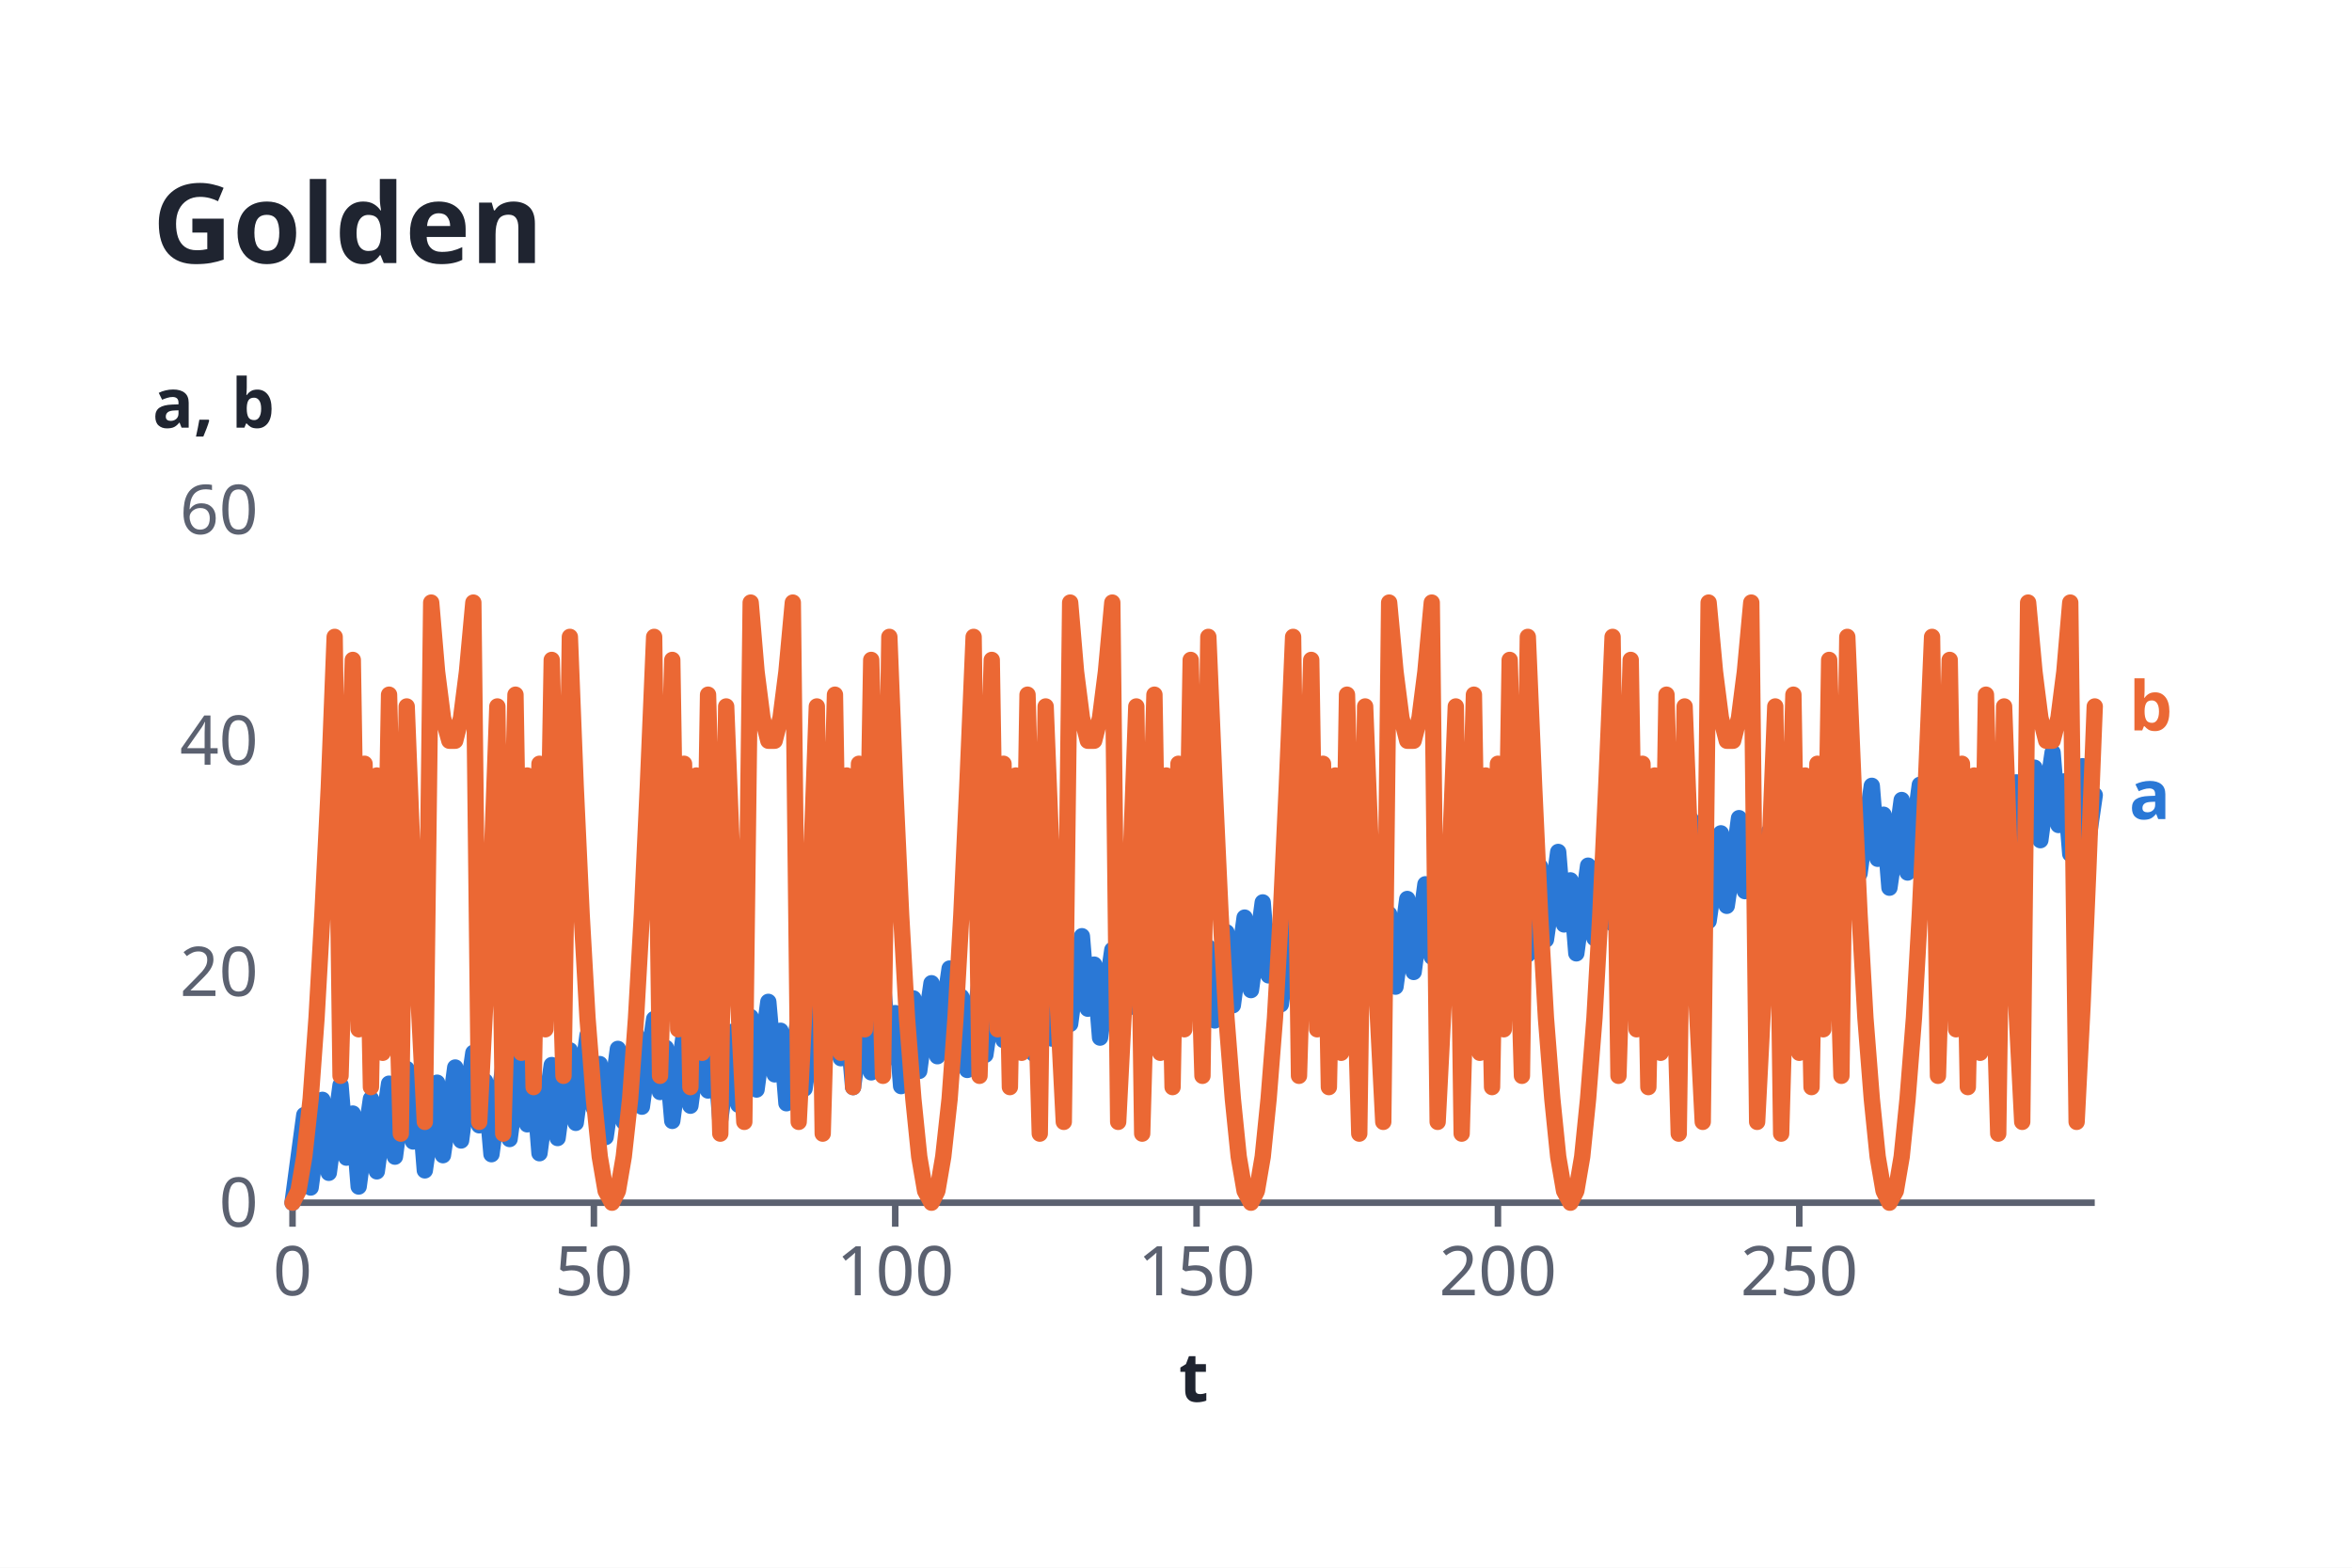
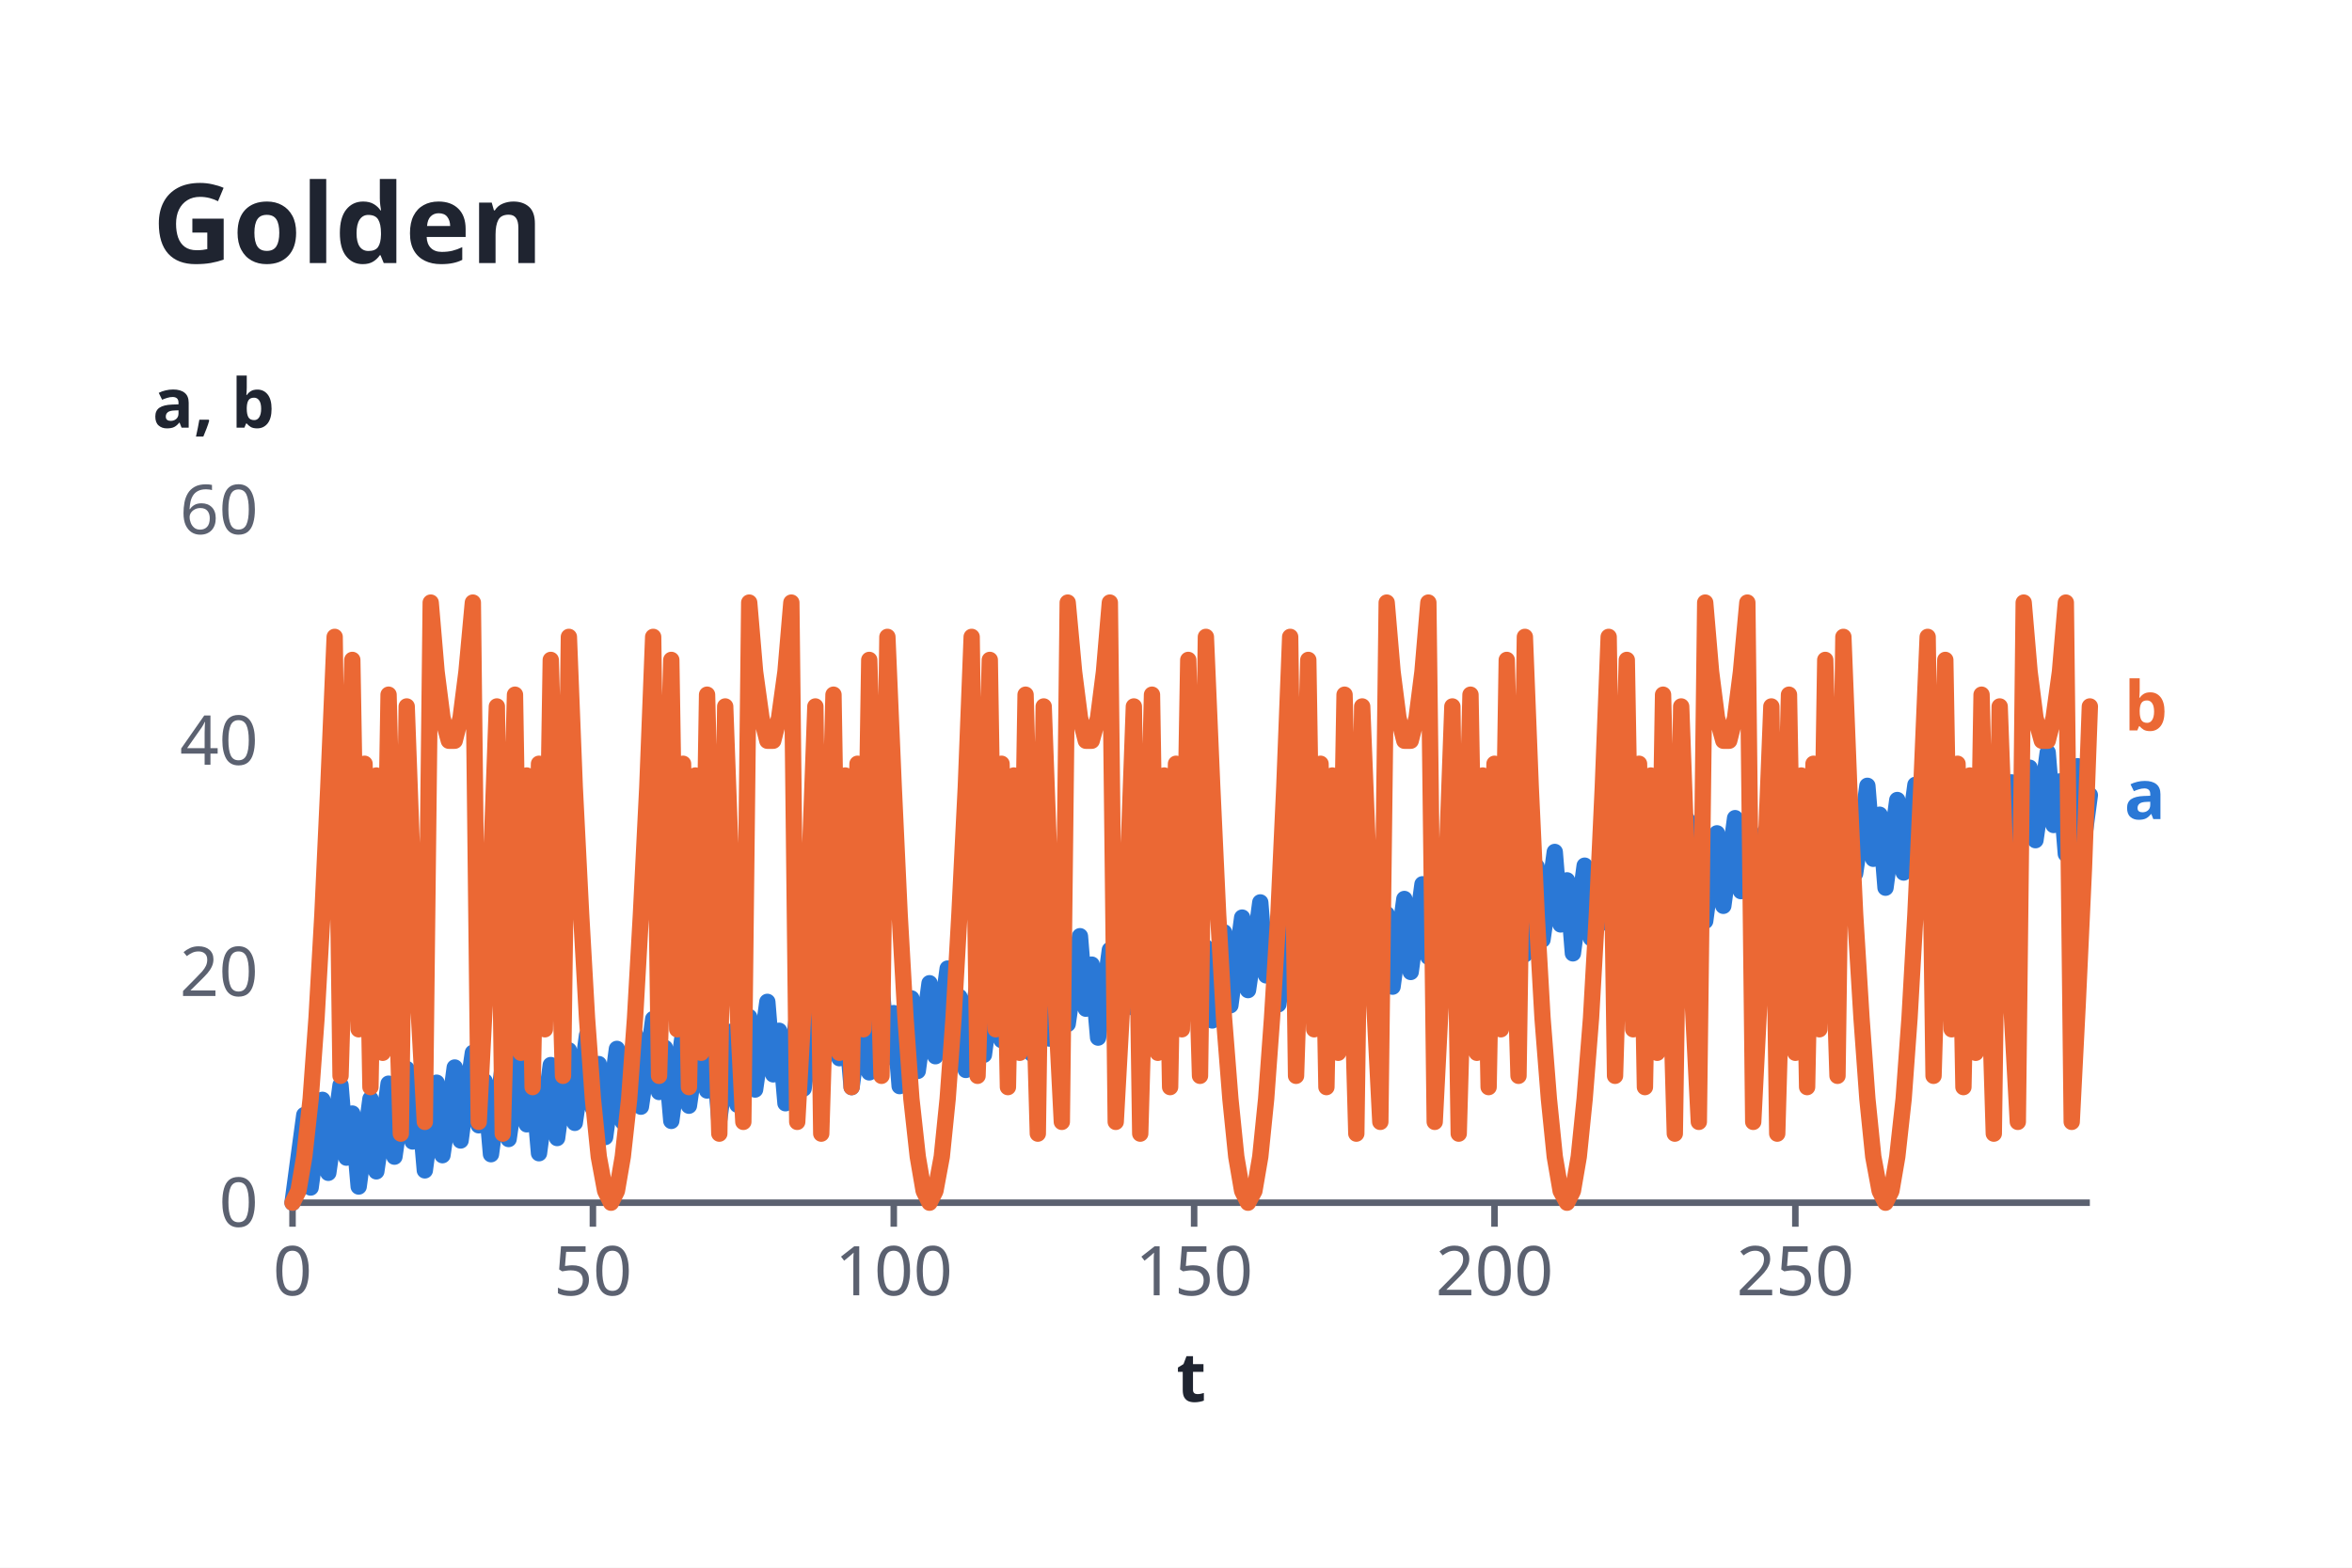
<svg xmlns="http://www.w3.org/2000/svg" width="480" height="320" viewBox="0 0 480 320" font-family="IBM Plex Sans">
  <rect x="0.00" y="0.00" width="480.00" height="320.00" fill="#ffffff" fill-opacity="1.00" />
  <text x="31.1" y="53.7" font-size="22.6" font-weight="600" text-anchor="start" fill="#1f2430">Golden</text>
  <text x="52.7" y="250.4" font-size="14.0" font-weight="400" text-anchor="end" fill="#5b6170">0</text>
  <text x="52.7" y="203.3" font-size="14.0" font-weight="400" text-anchor="end" fill="#5b6170">20</text>
  <text x="52.7" y="156.1" font-size="14.0" font-weight="400" text-anchor="end" fill="#5b6170">40</text>
  <text x="52.7" y="109.0" font-size="14.0" font-weight="400" text-anchor="end" fill="#5b6170">60</text>
  <line x1="59.7" y1="245.5" x2="59.7" y2="250.4" stroke="#5b6170" stroke-width="1.33" />
  <text x="59.7" y="264.4" font-size="14.0" font-weight="400" text-anchor="middle" fill="#5b6170">0</text>
-   <line x1="121.2" y1="245.5" x2="121.2" y2="250.4" stroke="#5b6170" stroke-width="1.33" />
-   <text x="121.2" y="264.4" font-size="14.0" font-weight="400" text-anchor="middle" fill="#5b6170">50</text>
-   <line x1="182.7" y1="245.5" x2="182.7" y2="250.4" stroke="#5b6170" stroke-width="1.33" />
-   <text x="182.7" y="264.4" font-size="14.0" font-weight="400" text-anchor="middle" fill="#5b6170">100</text>
-   <line x1="244.2" y1="245.5" x2="244.2" y2="250.4" stroke="#5b6170" stroke-width="1.33" />
-   <text x="244.2" y="264.4" font-size="14.0" font-weight="400" text-anchor="middle" fill="#5b6170">150</text>
-   <line x1="305.7" y1="245.5" x2="305.7" y2="250.4" stroke="#5b6170" stroke-width="1.33" />
-   <text x="305.7" y="264.4" font-size="14.0" font-weight="400" text-anchor="middle" fill="#5b6170">200</text>
-   <line x1="367.2" y1="245.5" x2="367.2" y2="250.4" stroke="#5b6170" stroke-width="1.33" />
-   <text x="367.2" y="264.4" font-size="14.0" font-weight="400" text-anchor="middle" fill="#5b6170">250</text>
-   <line x1="59.7" y1="245.5" x2="427.5" y2="245.5" stroke="#5b6170" stroke-width="1.33" />
+   <line x1="121.0" y1="245.5" x2="121.0" y2="250.4" stroke="#5b6170" stroke-width="1.33" />
+   <text x="121.0" y="264.4" font-size="14.0" font-weight="400" text-anchor="middle" fill="#5b6170">50</text>
+   <line x1="182.4" y1="245.5" x2="182.4" y2="250.4" stroke="#5b6170" stroke-width="1.33" />
+   <text x="182.4" y="264.4" font-size="14.0" font-weight="400" text-anchor="middle" fill="#5b6170">100</text>
+   <line x1="243.7" y1="245.5" x2="243.7" y2="250.4" stroke="#5b6170" stroke-width="1.33" />
+   <text x="243.7" y="264.4" font-size="14.0" font-weight="400" text-anchor="middle" fill="#5b6170">150</text>
+   <line x1="305.0" y1="245.5" x2="305.0" y2="250.4" stroke="#5b6170" stroke-width="1.33" />
+   <text x="305.0" y="264.4" font-size="14.0" font-weight="400" text-anchor="middle" fill="#5b6170">200</text>
+   <line x1="366.4" y1="245.5" x2="366.4" y2="250.4" stroke="#5b6170" stroke-width="1.33" />
+   <text x="366.4" y="264.4" font-size="14.0" font-weight="400" text-anchor="middle" fill="#5b6170">250</text>
+   <line x1="59.7" y1="245.5" x2="426.5" y2="245.5" stroke="#5b6170" stroke-width="1.33" />
  <text x="31.1" y="87.3" font-size="14.0" font-weight="600" text-anchor="start" fill="#1f2430">a, b</text>
-   <text x="243.6" y="286.1" font-size="14.0" font-weight="600" text-anchor="middle" fill="#1f2430">t</text>
-   <polyline points="59.7,245.5 60.9,236.5 62.1,227.6 63.4,242.4 64.6,233.5 65.8,224.5 67.1,239.4 68.3,230.4 69.5,221.5 70.7,236.3 72.0,227.3 73.2,242.2 74.4,233.2 75.7,224.3 76.9,239.1 78.1,230.2 79.4,221.2 80.6,236.1 81.8,227.1 83.0,218.2 84.3,233.0 85.5,224.0 86.7,238.9 88.0,229.9 89.2,221.0 90.4,235.8 91.7,226.9 92.9,217.9 94.1,232.8 95.3,223.8 96.6,214.9 97.8,229.7 99.0,220.7 100.3,235.6 101.5,226.6 102.7,217.7 104.0,232.5 105.2,223.6 106.4,214.6 107.6,229.5 108.9,220.5 110.1,235.4 111.3,226.4 112.6,217.4 113.8,232.3 115.0,223.3 116.3,214.4 117.5,229.2 118.7,220.3 119.9,211.3 121.2,226.2 122.4,217.2 123.6,232.1 124.9,223.1 126.1,214.1 127.3,229.0 128.6,220.0 129.8,211.1 131.0,225.9 132.2,217.0 133.5,208.0 134.7,222.9 135.9,213.9 137.2,228.8 138.4,219.8 139.6,210.8 140.9,225.7 142.1,216.7 143.3,207.8 144.5,222.6 145.8,213.7 147.0,228.5 148.2,219.6 149.5,210.6 150.7,225.5 151.9,216.5 153.2,207.6 154.4,222.4 155.6,213.4 156.8,204.5 158.1,219.3 159.3,210.4 160.5,225.2 161.8,216.3 163.0,207.3 164.2,222.2 165.5,213.2 166.7,204.3 167.9,219.1 169.1,210.1 170.4,201.2 171.6,216.0 172.8,207.1 174.1,221.9 175.3,213.0 176.5,204.0 177.8,218.9 179.0,209.9 180.2,201.0 181.5,215.8 182.7,206.8 183.9,221.7 185.1,212.7 186.4,203.8 187.6,218.6 188.8,209.7 190.1,200.7 191.3,215.6 192.5,206.6 193.8,197.7 195.0,212.5 196.2,203.5 197.4,218.4 198.7,209.4 199.9,200.5 201.1,215.3 202.4,206.4 203.6,197.4 204.8,212.3 206.1,203.3 207.3,194.4 208.5,209.2 209.7,200.2 211.0,215.1 212.2,206.1 213.4,197.2 214.7,212.0 215.9,203.1 217.1,194.1 218.4,209.0 219.6,200.0 220.8,191.1 222.0,205.9 223.3,196.9 224.5,211.8 225.7,202.8 227.0,193.9 228.2,208.7 229.4,199.8 230.7,190.8 231.9,205.7 233.1,196.7 234.3,211.6 235.6,202.6 236.8,193.6 238.0,208.5 239.3,199.5 240.5,190.6 241.7,205.4 243.0,196.5 244.2,187.5 245.4,202.4 246.6,193.4 247.9,208.3 249.1,199.3 250.3,190.3 251.6,205.2 252.8,196.2 254.0,187.3 255.3,202.1 256.5,193.2 257.7,184.2 258.9,199.1 260.2,190.1 261.4,205.0 262.6,196.0 263.9,187.1 265.1,201.9 266.3,192.9 267.6,184.0 268.8,198.8 270.0,189.9 271.2,204.7 272.5,195.8 273.7,186.8 274.9,201.7 276.2,192.7 277.4,183.8 278.6,198.6 279.9,189.6 281.1,180.7 282.3,195.5 283.5,186.6 284.8,201.4 286.0,192.5 287.2,183.5 288.5,198.4 289.7,189.4 290.9,180.5 292.2,195.3 293.4,186.3 294.6,177.4 295.8,192.2 297.1,183.3 298.3,198.1 299.5,189.2 300.8,180.2 302.0,195.1 303.2,186.1 304.5,177.2 305.7,192.0 306.9,183.0 308.1,197.9 309.4,188.9 310.6,180.0 311.8,194.8 313.1,185.9 314.3,176.9 315.5,191.8 316.8,182.8 318.0,173.9 319.2,188.7 320.5,179.7 321.7,194.6 322.9,185.6 324.1,176.7 325.4,191.5 326.6,182.6 327.8,173.6 329.1,188.5 330.3,179.5 331.5,170.6 332.8,185.4 334.0,176.4 335.2,191.3 336.4,182.3 337.7,173.4 338.9,188.2 340.1,179.3 341.4,170.3 342.6,185.2 343.8,176.2 345.1,167.3 346.3,182.1 347.5,173.1 348.7,188.0 350.0,179.0 351.2,170.1 352.4,184.9 353.7,176.0 354.9,167.0 356.1,181.9 357.4,172.9 358.6,187.8 359.8,178.8 361.0,169.8 362.3,184.7 363.5,175.7 364.7,166.8 366.0,181.6 367.2,172.7 368.4,163.7 369.7,178.6 370.9,169.6 372.1,184.5 373.3,175.5 374.6,166.5 375.8,181.4 377.0,172.4 378.3,163.5 379.5,178.3 380.7,169.4 382.0,160.4 383.2,175.3 384.4,166.3 385.6,181.2 386.9,172.2 388.1,163.3 389.3,178.1 390.6,169.1 391.8,160.2 393.0,175.0 394.3,166.1 395.5,180.9 396.7,172.0 397.9,163.0 399.2,177.9 400.4,168.9 401.6,160.0 402.9,174.8 404.1,165.8 405.3,156.9 406.6,171.7 407.8,162.8 409.0,177.6 410.2,168.7 411.5,159.7 412.7,174.6 413.9,165.6 415.2,156.7 416.4,171.5 417.6,162.5 418.9,153.6 420.1,168.4 421.3,159.5 422.5,174.3 423.8,165.4 425.0,156.4 426.2,171.3 427.5,162.3" fill="none" stroke="#2a78d6" stroke-width="3.33" stroke-linejoin="round" stroke-linecap="round" />
-   <polyline points="59.7,245.5 60.9,243.1 62.1,236.1 63.4,224.3 64.6,207.8 65.8,186.6 67.1,160.7 68.3,130.0 69.5,219.6 70.7,179.5 72.0,134.7 73.2,210.1 74.4,155.9 75.7,221.9 76.9,158.3 78.1,214.9 79.4,141.8 80.6,188.9 81.8,231.4 83.0,144.2 84.3,177.2 85.5,205.4 86.7,229.0 88.0,123.0 89.2,137.1 90.4,146.5 91.7,151.2 92.9,151.2 94.1,146.5 95.3,137.1 96.6,123.0 97.8,229.0 99.0,205.4 100.3,177.2 101.5,144.2 102.7,231.4 104.0,188.9 105.2,141.8 106.4,214.9 107.6,158.3 108.9,221.9 110.1,155.9 111.3,210.1 112.6,134.7 113.8,179.5 115.0,219.6 116.3,130.0 117.5,160.7 118.7,186.6 119.9,207.8 121.2,224.3 122.4,236.1 123.6,243.1 124.9,245.5 126.1,243.1 127.3,236.1 128.6,224.3 129.8,207.8 131.0,186.6 132.2,160.7 133.5,130.0 134.7,219.6 135.9,179.5 137.2,134.7 138.4,210.1 139.6,155.9 140.9,221.9 142.1,158.3 143.3,214.9 144.5,141.8 145.8,188.9 147.0,231.4 148.2,144.2 149.5,177.2 150.7,205.4 151.9,229.0 153.2,123.0 154.4,137.1 155.6,146.5 156.8,151.2 158.1,151.2 159.3,146.5 160.5,137.1 161.8,123.0 163.0,229.0 164.2,205.4 165.5,177.2 166.7,144.2 167.9,231.4 169.1,188.9 170.4,141.8 171.6,214.9 172.8,158.3 174.1,221.9 175.3,155.9 176.5,210.1 177.8,134.7 179.0,179.5 180.2,219.6 181.5,130.0 182.7,160.7 183.9,186.6 185.1,207.8 186.4,224.3 187.6,236.1 188.8,243.1 190.1,245.5 191.3,243.1 192.5,236.1 193.8,224.3 195.0,207.8 196.2,186.6 197.4,160.7 198.7,130.0 199.9,219.6 201.1,179.5 202.4,134.7 203.6,210.1 204.8,155.9 206.1,221.9 207.3,158.3 208.5,214.9 209.7,141.8 211.0,188.9 212.2,231.4 213.4,144.2 214.7,177.2 215.9,205.4 217.1,229.0 218.4,123.0 219.6,137.1 220.8,146.5 222.0,151.2 223.3,151.2 224.5,146.5 225.7,137.1 227.0,123.0 228.2,229.0 229.4,205.4 230.7,177.2 231.9,144.2 233.1,231.4 234.3,188.9 235.6,141.8 236.8,214.9 238.0,158.3 239.3,221.9 240.5,155.9 241.7,210.1 243.0,134.7 244.2,179.5 245.4,219.6 246.6,130.0 247.9,160.7 249.1,186.6 250.3,207.8 251.6,224.3 252.8,236.1 254.0,243.1 255.3,245.5 256.5,243.1 257.7,236.1 258.9,224.3 260.2,207.8 261.4,186.6 262.6,160.7 263.9,130.0 265.1,219.6 266.3,179.5 267.6,134.7 268.8,210.1 270.0,155.9 271.2,221.9 272.5,158.3 273.7,214.9 274.9,141.8 276.2,188.9 277.4,231.4 278.6,144.2 279.9,177.2 281.1,205.4 282.3,229.0 283.5,123.0 284.8,137.1 286.0,146.5 287.2,151.2 288.5,151.2 289.7,146.5 290.9,137.1 292.2,123.0 293.4,229.0 294.6,205.4 295.8,177.2 297.1,144.2 298.3,231.4 299.5,188.9 300.8,141.8 302.0,214.9 303.2,158.3 304.5,221.9 305.7,155.9 306.9,210.1 308.1,134.7 309.4,179.5 310.6,219.6 311.8,130.0 313.1,160.7 314.3,186.6 315.5,207.8 316.8,224.3 318.0,236.1 319.2,243.1 320.5,245.5 321.7,243.1 322.9,236.1 324.1,224.3 325.4,207.8 326.6,186.6 327.8,160.7 329.1,130.0 330.3,219.6 331.5,179.5 332.8,134.7 334.0,210.1 335.2,155.9 336.4,221.9 337.7,158.3 338.9,214.9 340.1,141.8 341.4,188.9 342.6,231.4 343.8,144.2 345.1,177.2 346.3,205.4 347.5,229.0 348.7,123.0 350.0,137.1 351.2,146.5 352.4,151.2 353.7,151.2 354.9,146.5 356.1,137.1 357.4,123.0 358.6,229.0 359.8,205.4 361.0,177.2 362.3,144.2 363.5,231.4 364.7,188.9 366.0,141.8 367.2,214.9 368.4,158.3 369.7,221.9 370.9,155.9 372.1,210.1 373.3,134.7 374.6,179.5 375.8,219.6 377.0,130.0 378.3,160.7 379.5,186.6 380.7,207.8 382.0,224.3 383.2,236.1 384.4,243.1 385.6,245.5 386.9,243.1 388.1,236.1 389.3,224.3 390.6,207.8 391.8,186.6 393.0,160.7 394.3,130.0 395.5,219.6 396.7,179.5 397.9,134.7 399.2,210.1 400.4,155.9 401.6,221.9 402.9,158.3 404.1,214.9 405.3,141.8 406.6,188.9 407.8,231.4 409.0,144.2 410.2,177.2 411.5,205.4 412.7,229.0 413.9,123.0 415.2,137.1 416.4,146.5 417.6,151.2 418.9,151.2 420.1,146.5 421.3,137.1 422.5,123.0 423.8,229.0 425.0,205.4 426.2,177.2 427.5,144.2" fill="none" stroke="#eb6834" stroke-width="3.33" stroke-linejoin="round" stroke-linecap="round" />
-   <text x="434.5" y="149.1" font-size="14.0" font-weight="600" text-anchor="start" fill="#eb6834">b</text>
-   <text x="434.5" y="167.2" font-size="14.0" font-weight="600" text-anchor="start" fill="#2a78d6">a</text>
+   <text x="243.1" y="286.1" font-size="14.0" font-weight="600" text-anchor="middle" fill="#1f2430">t</text>
+   <polyline points="59.7,245.5 60.9,236.5 62.1,227.6 63.4,242.4 64.6,233.5 65.8,224.5 67.0,239.4 68.3,230.4 69.5,221.5 70.7,236.3 71.9,227.3 73.2,242.2 74.4,233.2 75.6,224.3 76.8,239.1 78.1,230.2 79.3,221.2 80.5,236.1 81.8,227.1 83.0,218.2 84.2,233.0 85.4,224.0 86.7,238.9 87.9,229.9 89.1,221.0 90.3,235.8 91.6,226.9 92.8,217.9 94.0,232.8 95.2,223.8 96.5,214.9 97.7,229.7 98.9,220.7 100.2,235.6 101.4,226.6 102.6,217.7 103.8,232.5 105.1,223.6 106.3,214.6 107.5,229.5 108.7,220.5 110.0,235.4 111.2,226.4 112.4,217.4 113.7,232.3 114.9,223.3 116.1,214.4 117.3,229.2 118.6,220.3 119.8,211.3 121.0,226.2 122.2,217.2 123.5,232.1 124.7,223.1 125.9,214.1 127.1,229.0 128.4,220.0 129.6,211.1 130.8,225.9 132.1,217.0 133.3,208.0 134.5,222.9 135.7,213.9 137.0,228.8 138.2,219.8 139.4,210.8 140.6,225.7 141.9,216.7 143.1,207.8 144.3,222.6 145.5,213.7 146.8,228.5 148.0,219.6 149.2,210.6 150.5,225.5 151.7,216.5 152.9,207.6 154.1,222.4 155.4,213.4 156.6,204.5 157.8,219.3 159.0,210.4 160.3,225.2 161.5,216.3 162.7,207.3 164.0,222.2 165.2,213.2 166.4,204.3 167.6,219.1 168.9,210.1 170.1,201.2 171.3,216.0 172.5,207.1 173.8,221.9 175.0,213.0 176.2,204.0 177.4,218.9 178.7,209.9 179.9,201.0 181.1,215.8 182.4,206.8 183.6,221.7 184.8,212.7 186.0,203.8 187.3,218.6 188.5,209.7 189.7,200.7 190.9,215.6 192.2,206.6 193.4,197.7 194.6,212.5 195.8,203.5 197.1,218.4 198.3,209.4 199.5,200.5 200.8,215.3 202.0,206.4 203.2,197.4 204.4,212.3 205.7,203.3 206.9,194.4 208.1,209.2 209.3,200.2 210.6,215.1 211.8,206.1 213.0,197.2 214.2,212.0 215.5,203.1 216.7,194.1 217.9,209.0 219.2,200.0 220.4,191.1 221.6,205.9 222.8,196.9 224.1,211.8 225.3,202.8 226.5,193.9 227.7,208.7 229.0,199.8 230.2,190.8 231.4,205.7 232.7,196.7 233.9,211.6 235.1,202.6 236.3,193.6 237.6,208.5 238.8,199.5 240.0,190.6 241.2,205.4 242.5,196.5 243.7,187.5 244.9,202.4 246.1,193.4 247.4,208.3 248.6,199.3 249.8,190.3 251.1,205.2 252.3,196.2 253.5,187.3 254.7,202.1 256.0,193.2 257.2,184.2 258.4,199.1 259.6,190.1 260.9,205.0 262.1,196.0 263.3,187.1 264.5,201.9 265.8,192.9 267.0,184.0 268.2,198.8 269.5,189.9 270.7,204.7 271.9,195.8 273.1,186.8 274.4,201.7 275.6,192.7 276.8,183.8 278.0,198.6 279.3,189.6 280.5,180.7 281.7,195.5 283.0,186.6 284.2,201.4 285.4,192.5 286.6,183.5 287.9,198.4 289.1,189.4 290.3,180.5 291.5,195.3 292.8,186.3 294.0,177.4 295.2,192.2 296.4,183.3 297.7,198.1 298.9,189.2 300.1,180.2 301.4,195.1 302.6,186.1 303.8,177.2 305.0,192.0 306.3,183.0 307.5,197.9 308.7,188.9 309.9,180.0 311.2,194.8 312.4,185.9 313.6,176.9 314.8,191.8 316.1,182.8 317.3,173.9 318.5,188.7 319.8,179.7 321.0,194.6 322.2,185.6 323.4,176.7 324.7,191.5 325.9,182.6 327.1,173.6 328.3,188.5 329.6,179.5 330.8,170.6 332.0,185.4 333.3,176.4 334.5,191.3 335.7,182.3 336.9,173.4 338.2,188.2 339.4,179.3 340.6,170.3 341.8,185.2 343.1,176.2 344.3,167.3 345.5,182.1 346.7,173.1 348.0,188.0 349.2,179.0 350.4,170.1 351.7,184.9 352.9,176.0 354.1,167.0 355.3,181.9 356.6,172.9 357.8,187.8 359.0,178.8 360.2,169.8 361.5,184.7 362.7,175.7 363.9,166.8 365.1,181.6 366.4,172.7 367.6,163.7 368.8,178.6 370.1,169.6 371.3,184.5 372.5,175.5 373.7,166.5 375.0,181.4 376.2,172.4 377.4,163.5 378.6,178.3 379.9,169.4 381.1,160.4 382.3,175.3 383.6,166.3 384.8,181.2 386.0,172.2 387.2,163.3 388.5,178.1 389.7,169.1 390.9,160.2 392.1,175.0 393.4,166.1 394.6,180.9 395.8,172.0 397.0,163.0 398.3,177.9 399.5,168.9 400.7,160.0 402.0,174.8 403.2,165.8 404.4,156.9 405.6,171.7 406.9,162.8 408.1,177.6 409.3,168.7 410.5,159.7 411.8,174.6 413.0,165.6 414.2,156.7 415.4,171.5 416.7,162.5 417.9,153.6 419.1,168.4 420.4,159.5 421.6,174.3 422.8,165.4 424.0,156.4 425.3,171.3 426.5,162.3" fill="none" stroke="#2a78d6" stroke-width="3.33" stroke-linejoin="round" stroke-linecap="round" />
+   <polyline points="59.7,245.5 60.9,243.1 62.1,236.1 63.4,224.3 64.6,207.8 65.8,186.6 67.0,160.7 68.3,130.0 69.5,219.6 70.7,179.5 71.9,134.7 73.2,210.1 74.4,155.9 75.6,221.9 76.8,158.3 78.1,214.9 79.3,141.8 80.5,188.9 81.8,231.4 83.0,144.2 84.2,177.2 85.4,205.4 86.7,229.0 87.9,123.0 89.1,137.1 90.3,146.5 91.6,151.2 92.8,151.2 94.0,146.5 95.2,137.1 96.5,123.0 97.7,229.0 98.9,205.4 100.2,177.2 101.4,144.2 102.6,231.4 103.8,188.9 105.1,141.8 106.3,214.9 107.5,158.3 108.7,221.9 110.0,155.9 111.2,210.1 112.4,134.7 113.7,179.5 114.9,219.6 116.1,130.0 117.3,160.7 118.6,186.6 119.8,207.8 121.0,224.3 122.2,236.1 123.5,243.1 124.7,245.5 125.9,243.1 127.1,236.1 128.4,224.3 129.6,207.8 130.8,186.6 132.1,160.7 133.3,130.0 134.5,219.6 135.7,179.5 137.0,134.7 138.2,210.1 139.4,155.9 140.6,221.9 141.9,158.3 143.1,214.9 144.3,141.8 145.5,188.9 146.8,231.4 148.0,144.2 149.2,177.2 150.5,205.4 151.7,229.0 152.9,123.0 154.1,137.1 155.4,146.5 156.6,151.2 157.8,151.2 159.0,146.5 160.3,137.1 161.5,123.0 162.7,229.0 164.0,205.4 165.2,177.2 166.4,144.2 167.6,231.4 168.9,188.9 170.1,141.8 171.3,214.9 172.5,158.3 173.8,221.9 175.0,155.9 176.2,210.1 177.4,134.7 178.7,179.5 179.9,219.6 181.1,130.0 182.4,160.7 183.6,186.6 184.8,207.8 186.0,224.3 187.3,236.1 188.5,243.1 189.7,245.5 190.9,243.1 192.2,236.1 193.4,224.3 194.6,207.8 195.8,186.6 197.1,160.7 198.3,130.0 199.5,219.6 200.8,179.5 202.0,134.7 203.2,210.1 204.4,155.9 205.7,221.9 206.9,158.3 208.1,214.9 209.3,141.8 210.6,188.9 211.8,231.4 213.0,144.2 214.2,177.2 215.5,205.4 216.7,229.0 217.9,123.0 219.2,137.1 220.4,146.5 221.6,151.2 222.8,151.2 224.1,146.5 225.3,137.1 226.5,123.0 227.7,229.0 229.0,205.4 230.2,177.2 231.4,144.2 232.7,231.4 233.9,188.9 235.1,141.8 236.3,214.9 237.6,158.3 238.8,221.9 240.0,155.9 241.2,210.1 242.5,134.7 243.7,179.5 244.9,219.6 246.1,130.0 247.4,160.7 248.6,186.6 249.8,207.8 251.1,224.3 252.3,236.1 253.5,243.1 254.7,245.5 256.0,243.1 257.2,236.1 258.4,224.3 259.6,207.8 260.9,186.6 262.1,160.7 263.3,130.0 264.5,219.6 265.8,179.5 267.0,134.7 268.2,210.1 269.5,155.9 270.7,221.9 271.9,158.3 273.1,214.9 274.4,141.8 275.6,188.9 276.8,231.4 278.0,144.2 279.3,177.2 280.5,205.4 281.7,229.0 283.0,123.0 284.2,137.1 285.4,146.5 286.6,151.2 287.9,151.2 289.1,146.5 290.3,137.1 291.5,123.0 292.8,229.0 294.0,205.4 295.2,177.2 296.4,144.2 297.7,231.4 298.9,188.9 300.1,141.8 301.4,214.9 302.6,158.3 303.8,221.9 305.0,155.9 306.3,210.1 307.5,134.7 308.7,179.5 309.9,219.6 311.2,130.0 312.4,160.7 313.6,186.6 314.8,207.8 316.1,224.3 317.3,236.1 318.5,243.1 319.8,245.5 321.0,243.1 322.2,236.1 323.4,224.3 324.7,207.8 325.9,186.6 327.1,160.7 328.3,130.0 329.6,219.6 330.8,179.5 332.0,134.7 333.3,210.1 334.5,155.9 335.7,221.9 336.9,158.3 338.2,214.9 339.4,141.8 340.6,188.9 341.8,231.4 343.1,144.2 344.3,177.2 345.5,205.4 346.7,229.0 348.0,123.0 349.2,137.1 350.4,146.5 351.7,151.2 352.9,151.2 354.1,146.5 355.3,137.1 356.6,123.0 357.8,229.0 359.0,205.4 360.2,177.2 361.5,144.2 362.7,231.4 363.9,188.9 365.1,141.8 366.4,214.9 367.6,158.3 368.8,221.9 370.1,155.9 371.3,210.1 372.5,134.7 373.7,179.5 375.0,219.6 376.2,130.0 377.4,160.7 378.6,186.6 379.9,207.8 381.1,224.3 382.3,236.1 383.6,243.1 384.8,245.5 386.0,243.1 387.2,236.1 388.5,224.3 389.7,207.8 390.9,186.6 392.1,160.7 393.4,130.0 394.6,219.6 395.8,179.5 397.0,134.7 398.3,210.1 399.5,155.9 400.7,221.9 402.0,158.3 403.2,214.9 404.4,141.8 405.6,188.9 406.9,231.4 408.1,144.2 409.3,177.2 410.5,205.4 411.8,229.0 413.0,123.0 414.2,137.1 415.4,146.5 416.7,151.2 417.9,151.2 419.1,146.5 420.4,137.1 421.6,123.0 422.8,229.0 424.0,205.4 425.3,177.2 426.5,144.2" fill="none" stroke="#eb6834" stroke-width="3.33" stroke-linejoin="round" stroke-linecap="round" />
+   <text x="433.5" y="149.1" font-size="14.0" font-weight="600" text-anchor="start" fill="#eb6834">b</text>
+   <text x="433.5" y="167.2" font-size="14.0" font-weight="600" text-anchor="start" fill="#2a78d6">a</text>
</svg>
